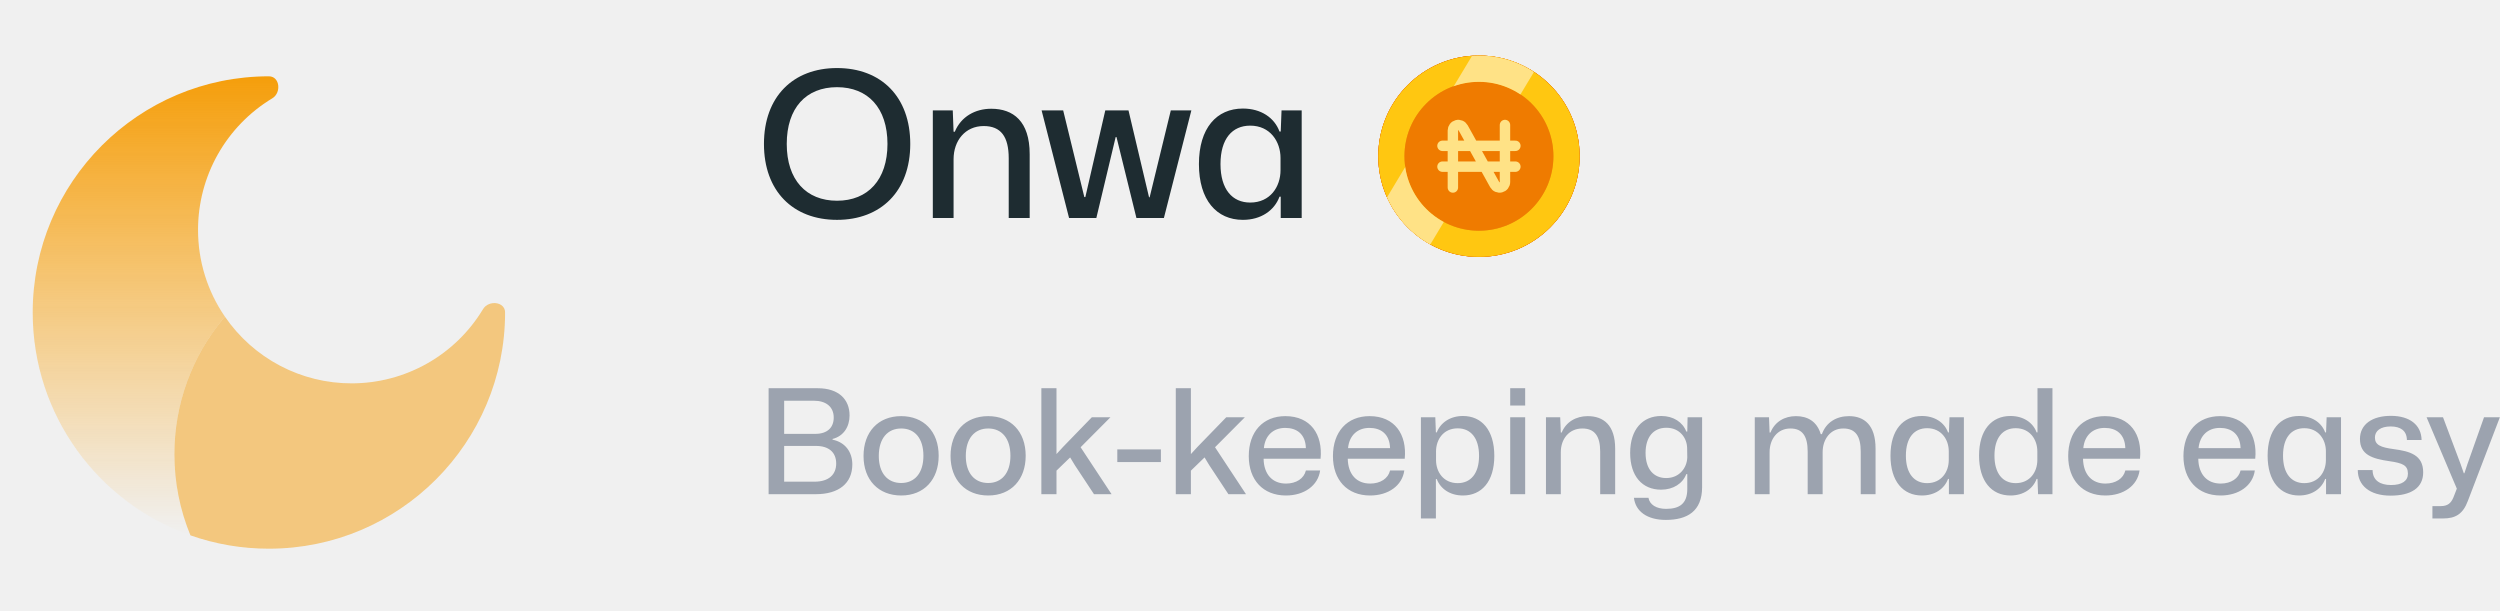
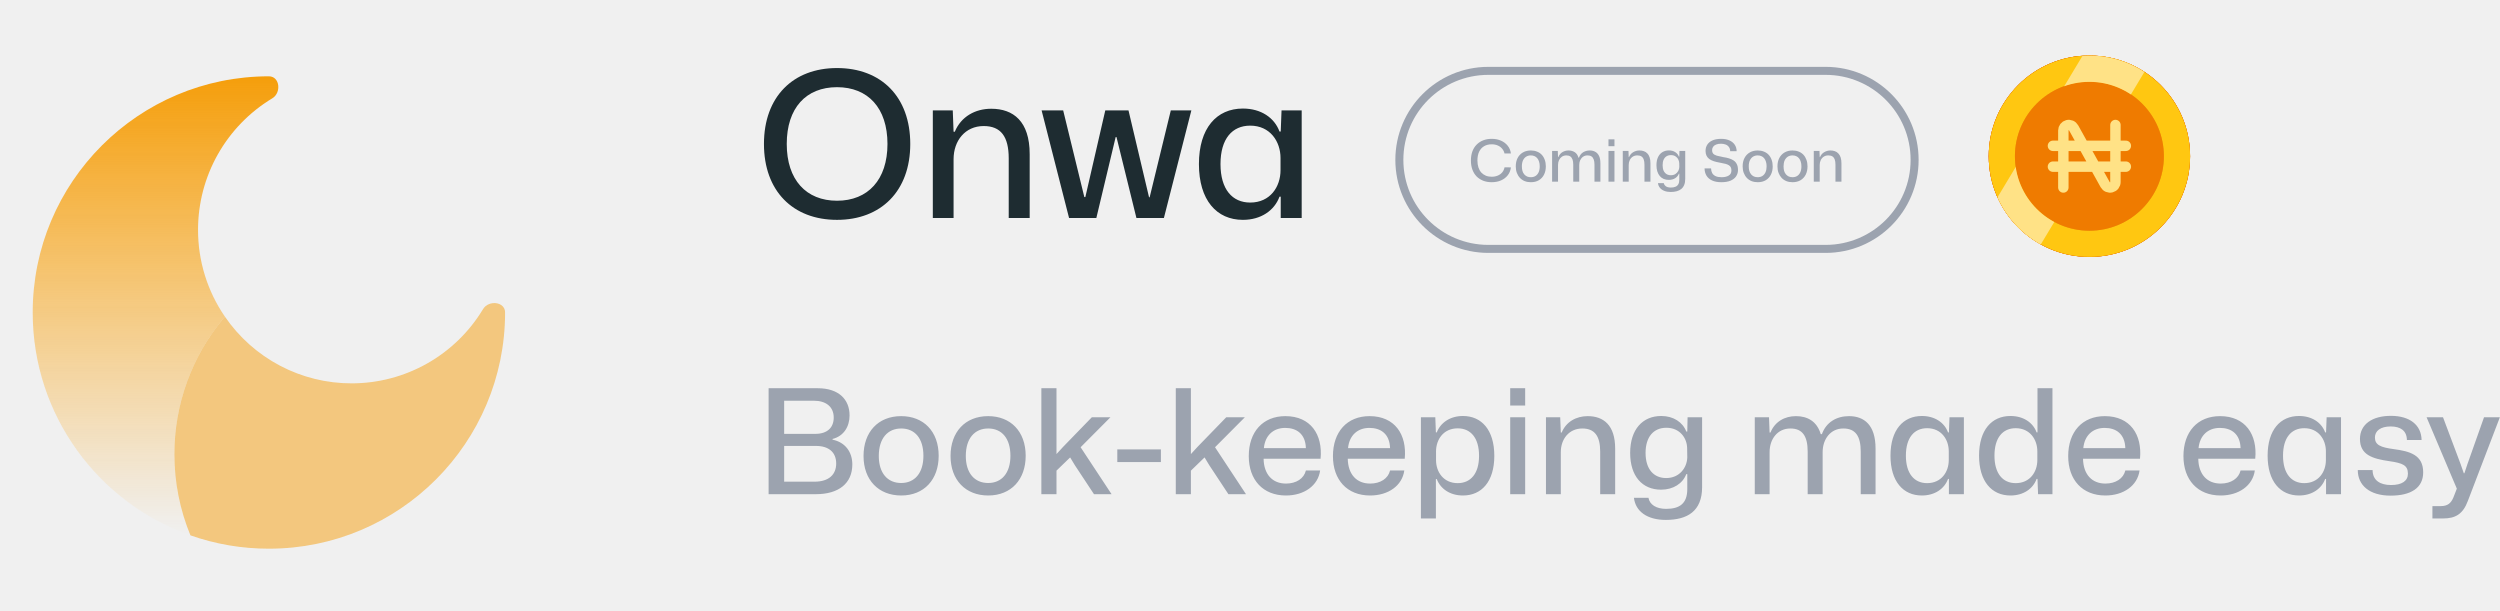
<svg xmlns="http://www.w3.org/2000/svg" width="172" height="42" viewBox="0 0 172 42" fill="none">
-   <g clip-path="url(#clip0_2166_35177)">
-     <path d="M57.586 15.126C60.61 15.126 62.626 13.152 62.626 9.904C62.626 6.656 60.624 4.682 57.586 4.682C54.562 4.682 52.56 6.656 52.56 9.904C52.56 13.138 54.548 15.126 57.586 15.126ZM57.586 13.81C55.472 13.81 54.128 12.382 54.128 9.904C54.128 7.426 55.458 5.998 57.586 5.998C59.714 5.998 61.058 7.426 61.058 9.904C61.058 12.368 59.714 13.81 57.586 13.81ZM64.178 15H65.606V10.954C65.606 9.68 66.404 8.672 67.678 8.672C68.854 8.672 69.4 9.386 69.4 10.898V15H70.842V10.604C70.842 8.336 69.708 7.482 68.196 7.482C67.104 7.482 66.124 8.014 65.69 9.064H65.606L65.55 7.594H64.178V15ZM73.552 15H75.428L76.758 9.428H76.814L78.186 15H80.076L81.966 7.594H80.552L79.096 13.572H79.054L77.64 7.594H76.044L74.672 13.558H74.602L73.146 7.594H71.662L73.552 15ZM85.51 15.126C86.756 15.126 87.68 14.482 88.03 13.53H88.114V15H89.556V7.594H88.17L88.114 9.05H88.03C87.68 8.098 86.756 7.468 85.51 7.468C83.704 7.468 82.486 8.812 82.486 11.29C82.486 13.768 83.704 15.126 85.51 15.126ZM86.014 13.936C84.782 13.936 83.97 13.026 83.97 11.29C83.97 9.54 84.782 8.644 86.014 8.644C87.386 8.644 88.1 9.736 88.1 10.87V11.71C88.1 12.858 87.386 13.936 86.014 13.936Z" fill="#1E2C31" />
+   <g clip-path="url(#clip0_2451_28839)">
    <path d="M52.88 34H56.13C57.7 34 58.64 33.26 58.64 31.95C58.64 31.12 58.17 30.43 57.28 30.25V30.2C58.06 30 58.45 29.34 58.45 28.58C58.45 27.46 57.68 26.71 56.26 26.71H52.88V34ZM53.95 29.85V27.57H56C56.82 27.57 57.36 27.98 57.36 28.73C57.36 29.4 56.94 29.85 56.09 29.85H53.95ZM53.95 33.14V30.68H56.14C57.01 30.68 57.53 31.11 57.53 31.89C57.53 32.63 57.05 33.14 56.03 33.14H53.95ZM62.001 34.09C63.591 34.09 64.581 32.98 64.581 31.36C64.581 29.68 63.541 28.63 62.001 28.63C60.401 28.63 59.411 29.74 59.411 31.37C59.411 33.03 60.451 34.09 62.001 34.09ZM62.001 33.23C61.061 33.23 60.461 32.55 60.461 31.37C60.461 30.15 61.081 29.48 62.001 29.48C62.951 29.48 63.531 30.17 63.531 31.36C63.531 32.56 62.921 33.23 62.001 33.23ZM67.987 34.09C69.577 34.09 70.567 32.98 70.567 31.36C70.567 29.68 69.527 28.63 67.987 28.63C66.387 28.63 65.397 29.74 65.397 31.37C65.397 33.03 66.437 34.09 67.987 34.09ZM67.987 33.23C67.047 33.23 66.447 32.55 66.447 31.37C66.447 30.15 67.067 29.48 67.987 29.48C68.937 29.48 69.517 30.17 69.517 31.36C69.517 32.56 68.907 33.23 67.987 33.23ZM71.646 34H72.686V32.38L73.626 31.47L73.946 32L75.266 34H76.476L74.346 30.77L76.396 28.71H75.116L73.146 30.74L72.686 31.24V26.71H71.646V34ZM76.87 31.79H79.87V30.92H76.87V31.79ZM80.894 34H81.934V32.38L82.874 31.47L83.194 32L84.514 34H85.724L83.594 30.77L85.644 28.71H84.364L82.394 30.74L81.934 31.24V26.71H80.894V34ZM88.475 34.09C89.725 34.09 90.685 33.41 90.825 32.37H89.845C89.715 32.92 89.185 33.27 88.475 33.27C87.555 33.27 86.955 32.65 86.935 31.56H90.855C91.015 29.9 90.175 28.63 88.435 28.63C86.885 28.63 85.915 29.71 85.915 31.38C85.915 33.01 86.885 34.09 88.475 34.09ZM88.425 29.44C89.205 29.44 89.815 29.85 89.845 30.83H86.955C87.035 29.97 87.595 29.44 88.425 29.44ZM94.266 34.09C95.516 34.09 96.476 33.41 96.616 32.37H95.636C95.506 32.92 94.976 33.27 94.266 33.27C93.346 33.27 92.746 32.65 92.726 31.56H96.646C96.806 29.9 95.966 28.63 94.226 28.63C92.676 28.63 91.706 29.71 91.706 31.38C91.706 33.01 92.676 34.09 94.266 34.09ZM94.216 29.44C94.996 29.44 95.606 29.85 95.636 30.83H92.746C92.826 29.97 93.386 29.44 94.216 29.44ZM97.759 35.67H98.789V32.96H98.849C99.109 33.64 99.769 34.09 100.649 34.09C101.939 34.09 102.809 33.13 102.809 31.36C102.809 29.59 101.939 28.62 100.649 28.62C99.769 28.62 99.109 29.08 98.849 29.75H98.789L98.749 28.71H97.759V35.67ZM100.289 33.24C99.309 33.24 98.799 32.47 98.799 31.65V31.06C98.799 30.24 99.309 29.47 100.289 29.47C101.169 29.47 101.759 30.11 101.759 31.36C101.759 32.6 101.169 33.24 100.289 33.24ZM103.902 27.9H104.932V26.71H103.902V27.9ZM103.902 34H104.932V28.71H103.902V34ZM106.363 34H107.383V31.11C107.383 30.2 107.953 29.48 108.863 29.48C109.703 29.48 110.093 29.99 110.093 31.07V34H111.123V30.86C111.123 29.24 110.313 28.63 109.233 28.63C108.453 28.63 107.753 29.01 107.443 29.76H107.383L107.343 28.71H106.363V34ZM114.605 35.77C116.095 35.77 117.105 35.17 117.105 33.51V28.71H116.105L116.085 29.69H116.015C115.775 29.05 115.135 28.62 114.295 28.62C113.015 28.62 112.155 29.54 112.155 31.16C112.155 32.77 112.995 33.69 114.285 33.69C115.125 33.69 115.775 33.26 116.015 32.62H116.085V33.65C116.085 34.63 115.575 35.01 114.625 35.01C113.955 35.01 113.495 34.72 113.415 34.25H112.415C112.525 35.19 113.335 35.77 114.605 35.77ZM114.635 32.89C113.775 32.89 113.215 32.28 113.215 31.16C113.215 30.06 113.765 29.43 114.645 29.43C115.575 29.43 116.065 30.14 116.075 30.83L116.085 31.47C116.065 32.17 115.555 32.89 114.635 32.89ZM120.728 34H121.748V31.11C121.748 30.2 122.298 29.48 123.178 29.48C123.998 29.48 124.368 29.99 124.368 31.07V34H125.398V31.11C125.398 30.2 125.948 29.48 126.818 29.48C127.648 29.48 128.018 29.99 128.018 31.07V34H129.038V30.86C129.038 29.24 128.258 28.63 127.208 28.63C126.358 28.63 125.638 29.05 125.348 29.87H125.268C124.998 28.97 124.338 28.63 123.558 28.63C122.788 28.63 122.108 29.01 121.808 29.76H121.748L121.708 28.71H120.728V34ZM132.225 34.09C133.115 34.09 133.775 33.63 134.025 32.95H134.085V34H135.115V28.71H134.125L134.085 29.75H134.025C133.775 29.07 133.115 28.62 132.225 28.62C130.935 28.62 130.065 29.58 130.065 31.35C130.065 33.12 130.935 34.09 132.225 34.09ZM132.585 33.24C131.705 33.24 131.125 32.59 131.125 31.35C131.125 30.1 131.705 29.46 132.585 29.46C133.565 29.46 134.075 30.24 134.075 31.05V31.65C134.075 32.47 133.565 33.24 132.585 33.24ZM138.319 34.09C139.209 34.09 139.869 33.63 140.119 32.95H140.179L140.219 34H141.209V26.71H140.179V29.75H140.119C139.869 29.07 139.209 28.62 138.319 28.62C137.029 28.62 136.159 29.58 136.159 31.35C136.159 33.12 137.029 34.09 138.319 34.09ZM138.679 33.24C137.799 33.24 137.219 32.59 137.219 31.35C137.219 30.1 137.799 29.46 138.679 29.46C139.659 29.46 140.169 30.24 140.169 31.05V31.65C140.169 32.47 139.659 33.24 138.679 33.24ZM144.852 34.09C146.102 34.09 147.062 33.41 147.202 32.37H146.222C146.092 32.92 145.562 33.27 144.852 33.27C143.932 33.27 143.332 32.65 143.312 31.56H147.232C147.392 29.9 146.552 28.63 144.812 28.63C143.262 28.63 142.292 29.71 142.292 31.38C142.292 33.01 143.262 34.09 144.852 34.09ZM144.802 29.44C145.582 29.44 146.192 29.85 146.222 30.83H143.332C143.412 29.97 143.972 29.44 144.802 29.44ZM152.781 34.09C154.031 34.09 154.991 33.41 155.131 32.37H154.151C154.021 32.92 153.491 33.27 152.781 33.27C151.861 33.27 151.261 32.65 151.241 31.56H155.161C155.321 29.9 154.481 28.63 152.741 28.63C151.191 28.63 150.221 29.71 150.221 31.38C150.221 33.01 151.191 34.09 152.781 34.09ZM152.731 29.44C153.511 29.44 154.121 29.85 154.151 30.83H151.261C151.341 29.97 151.901 29.44 152.731 29.44ZM158.172 34.09C159.062 34.09 159.722 33.63 159.972 32.95H160.032V34H161.062V28.71H160.072L160.032 29.75H159.972C159.722 29.07 159.062 28.62 158.172 28.62C156.882 28.62 156.012 29.58 156.012 31.35C156.012 33.12 156.882 34.09 158.172 34.09ZM158.532 33.24C157.652 33.24 157.072 32.59 157.072 31.35C157.072 30.1 157.652 29.46 158.532 29.46C159.512 29.46 160.022 30.24 160.022 31.05V31.65C160.022 32.47 159.512 33.24 158.532 33.24ZM164.475 34.1C165.855 34.1 166.715 33.58 166.715 32.5C166.715 31.29 165.795 31.05 164.695 30.9C163.795 30.78 163.395 30.62 163.395 30.1C163.395 29.65 163.775 29.34 164.475 29.34C165.155 29.34 165.585 29.63 165.595 30.27H166.605C166.585 29.24 165.795 28.61 164.495 28.61C163.215 28.61 162.365 29.19 162.365 30.2C162.365 31.28 163.195 31.56 164.395 31.73C165.285 31.86 165.665 32 165.665 32.59C165.665 33.08 165.265 33.37 164.505 33.37C163.765 33.37 163.235 33.06 163.235 32.34H162.215C162.215 33.39 163.025 34.1 164.475 34.1ZM167.35 35.67H168.09C168.92 35.67 169.45 35.38 169.79 34.46L171.99 28.71H170.9L169.76 31.93L169.55 32.56H169.51L169.29 31.93L168.08 28.71H166.95L169.03 33.62L168.8 34.21C168.63 34.63 168.39 34.82 167.92 34.82H167.35V35.67Z" fill="#9CA3AF" />
-     <g clip-path="url(#clip1_2166_35177)">
-       <g opacity="0.5" filter="url(#filter0_d_2166_35177)">
+     <g clip-path="url(#clip1_2451_28839)">
+       <g opacity="0.5" filter="url(#filter0_d_2451_28839)">
        <path fill-rule="evenodd" clip-rule="evenodd" d="M34.75 21.5C34.75 30.474 27.475 37.75 18.5 37.75C16.662 37.752 14.837 37.442 13.103 36.833C12.372 35.063 11.998 33.165 12 31.25C11.996 27.782 13.227 24.427 15.474 21.786C16.444 23.201 17.744 24.359 19.263 25.159C20.781 25.959 22.471 26.376 24.188 26.375C26.008 26.376 27.797 25.906 29.383 25.011C30.968 24.116 32.294 22.826 33.234 21.267C33.624 20.624 34.75 20.747 34.75 21.5Z" fill="#F59E0B" />
      </g>
-       <path d="M2.25 21.5C2.25 28.583 6.782 34.607 13.103 36.832C12.373 35.062 11.998 33.165 12 31.25C12 27.641 13.308 24.336 15.474 21.786C14.266 20.029 13.621 17.945 13.625 15.812C13.624 13.992 14.094 12.203 14.989 10.617C15.884 9.032 17.173 7.706 18.732 6.766C19.378 6.376 19.252 5.25 18.5 5.25C9.525 5.25 2.25 12.525 2.25 21.5Z" fill="url(#paint0_linear_2166_35177)" />
+       <path d="M2.25 21.5C2.25 28.583 6.782 34.607 13.103 36.832C12.373 35.062 11.998 33.165 12 31.25C12 27.641 13.308 24.336 15.474 21.786C14.266 20.029 13.621 17.945 13.625 15.812C13.624 13.992 14.094 12.203 14.989 10.617C15.884 9.032 17.173 7.706 18.732 6.766C19.378 6.376 19.252 5.25 18.5 5.25C9.525 5.25 2.25 12.525 2.25 21.5Z" fill="url(#paint0_linear_2451_28839)" />
    </g>
-     <g clip-path="url(#clip2_2166_35177)">
-       <mask id="mask0_2166_35177" style="mask-type:luminance" maskUnits="userSpaceOnUse" x="91" y="0" width="22" height="22">
-         <path d="M112.5 0H91V21.5H112.5V0Z" fill="white" />
+     <g clip-path="url(#clip2_2451_28839)">
+       <mask id="mask0_2451_28839" style="mask-type:luminance" maskUnits="userSpaceOnUse" x="133" y="0" width="22" height="22">
+         <path d="M154.5 0H133V21.5H154.5V0Z" fill="white" />
      </mask>
-       <g mask="url(#mask0_2166_35177)">
-         <mask id="mask1_2166_35177" style="mask-type:luminance" maskUnits="userSpaceOnUse" x="91" y="0" width="22" height="22">
-           <path d="M91 0H112.5V21.5H91V0Z" fill="white" />
+       <g mask="url(#mask0_2451_28839)">
+         <mask id="mask1_2451_28839" style="mask-type:luminance" maskUnits="userSpaceOnUse" x="133" y="0" width="22" height="22">
+           <path d="M133 0H154.5V21.5H133V0Z" fill="white" />
        </mask>
-         <g mask="url(#mask1_2166_35177)">
-           <path d="M101.751 3.822C97.926 3.822 94.825 6.923 94.825 10.749C94.825 14.574 97.926 17.675 101.751 17.675C105.577 17.675 108.678 14.574 108.678 10.749C108.678 6.923 105.577 3.822 101.751 3.822Z" fill="#DE5A00" />
-           <path d="M101.751 3.822C97.926 3.822 94.825 6.923 94.825 10.749C94.825 14.574 97.926 17.675 101.751 17.675C105.577 17.675 108.678 14.574 108.678 10.749C108.678 6.923 105.577 3.822 101.751 3.822Z" fill="#EF7B00" />
-           <path d="M101.751 3.822C97.926 3.822 94.825 6.923 94.825 10.749C94.825 14.574 97.926 17.675 101.751 17.675C105.577 17.675 108.678 14.574 108.678 10.749C108.678 6.923 105.577 3.822 101.751 3.822ZM101.751 15.873C98.921 15.873 96.627 13.579 96.627 10.749C96.627 7.919 98.921 5.625 101.751 5.625C104.581 5.625 106.875 7.919 106.875 10.749C106.875 13.579 104.581 15.873 101.751 15.873Z" fill="#DE5A00" />
-           <path d="M103.044 10.39C102.79 10.29 102.486 10.2 102.133 10.117V8.559C102.25 8.602 102.347 8.665 102.424 8.749C102.481 8.811 102.528 8.879 102.565 8.954C102.701 9.229 102.988 9.412 103.314 9.412H103.36C104.003 9.412 104.412 8.759 104.078 8.248C103.968 8.078 103.828 7.922 103.661 7.781C103.26 7.442 102.75 7.24 102.133 7.176V6.814C102.133 6.604 101.963 6.434 101.753 6.434C101.543 6.434 101.373 6.604 101.373 6.814V7.164C100.737 7.213 100.211 7.417 99.796 7.777C99.316 8.194 99.077 8.713 99.077 9.335C99.077 10.395 99.842 11.1 101.373 11.452V13.058C101.173 13.018 101.003 12.94 100.865 12.825C100.758 12.736 100.676 12.629 100.619 12.501C100.498 12.23 100.203 12.061 99.887 12.061C99.278 12.061 98.884 12.67 99.183 13.164C99.199 13.19 99.216 13.216 99.233 13.242C99.474 13.607 99.806 13.894 100.229 14.104C100.571 14.272 100.952 14.373 101.373 14.406V14.685C101.373 14.895 101.543 15.065 101.753 15.065C101.963 15.065 102.133 14.895 102.133 14.685V14.396C102.738 14.334 103.246 14.144 103.658 13.825C104.167 13.43 104.422 12.913 104.422 12.274C104.422 11.381 103.963 10.753 103.044 10.39ZM101.024 9.746C100.841 9.619 100.75 9.451 100.75 9.244C100.75 9.024 100.83 8.843 100.991 8.7C101.092 8.61 101.219 8.549 101.373 8.516V9.917C101.228 9.864 101.111 9.807 101.024 9.746ZM102.475 12.886C102.384 12.959 102.27 13.011 102.133 13.045V11.673C102.244 11.717 102.338 11.763 102.415 11.811C102.625 11.943 102.731 12.123 102.731 12.352C102.731 12.572 102.645 12.75 102.475 12.886Z" fill="#DE5A00" />
-           <path d="M101.751 3.822C97.926 3.822 94.825 6.923 94.825 10.749C94.825 14.574 97.926 17.675 101.751 17.675C105.577 17.675 108.678 14.574 108.678 10.749C108.678 6.923 105.577 3.822 101.751 3.822ZM101.751 15.873C98.921 15.873 96.627 13.579 96.627 10.749C96.627 7.919 98.921 5.625 101.751 5.625C104.581 5.625 106.875 7.919 106.875 10.749C106.875 13.579 104.581 15.873 101.751 15.873Z" fill="#FFC711" />
-           <mask id="mask2_2166_35177" style="mask-type:alpha" maskUnits="userSpaceOnUse" x="94" y="3" width="15" height="15">
-             <mask id="mask3_2166_35177" style="mask-type:luminance" maskUnits="userSpaceOnUse" x="91" y="0" width="22" height="22">
-               <path d="M91 0H112.5V21.5H91V0Z" fill="white" />
+         <g mask="url(#mask1_2451_28839)">
+           <path d="M143.751 3.822C139.926 3.822 136.825 6.923 136.825 10.749C136.825 14.574 139.926 17.675 143.751 17.675C147.577 17.675 150.678 14.574 150.678 10.749C150.678 6.923 147.577 3.822 143.751 3.822Z" fill="#DE5A00" />
+           <path d="M143.751 3.822C139.926 3.822 136.825 6.923 136.825 10.749C136.825 14.574 139.926 17.675 143.751 17.675C147.577 17.675 150.678 14.574 150.678 10.749C150.678 6.923 147.577 3.822 143.751 3.822Z" fill="#EF7B00" />
+           <path d="M143.751 3.822C139.926 3.822 136.825 6.923 136.825 10.749C136.825 14.574 139.926 17.675 143.751 17.675C147.577 17.675 150.678 14.574 150.678 10.749C150.678 6.923 147.577 3.822 143.751 3.822ZM143.751 15.873C140.921 15.873 138.627 13.579 138.627 10.749C138.627 7.919 140.921 5.625 143.751 5.625C146.581 5.625 148.875 7.919 148.875 10.749C148.875 13.579 146.581 15.873 143.751 15.873Z" fill="#DE5A00" />
+           <path d="M145.044 10.39C144.79 10.29 144.486 10.2 144.133 10.117V8.559C144.25 8.602 144.347 8.665 144.424 8.749C144.481 8.811 144.528 8.879 144.565 8.954C144.701 9.229 144.988 9.412 145.314 9.412H145.36C146.003 9.412 146.412 8.759 146.078 8.248C145.968 8.078 145.828 7.922 145.661 7.781C145.26 7.442 144.75 7.24 144.133 7.176V6.814C144.133 6.604 143.963 6.434 143.753 6.434C143.543 6.434 143.373 6.604 143.373 6.814V7.164C142.737 7.213 142.211 7.417 141.796 7.777C141.316 8.194 141.077 8.713 141.077 9.335C141.077 10.395 141.842 11.1 143.373 11.452V13.058C143.173 13.018 143.003 12.94 142.865 12.825C142.758 12.736 142.676 12.629 142.619 12.501C142.498 12.23 142.203 12.061 141.887 12.061C141.278 12.061 140.884 12.67 141.183 13.164C141.199 13.19 141.216 13.216 141.233 13.242C141.474 13.607 141.806 13.894 142.229 14.104C142.571 14.272 142.952 14.373 143.373 14.406V14.685C143.373 14.895 143.543 15.065 143.753 15.065C143.963 15.065 144.133 14.895 144.133 14.685V14.396C144.738 14.334 145.246 14.144 145.658 13.825C146.167 13.43 146.422 12.913 146.422 12.274C146.422 11.381 145.963 10.753 145.044 10.39ZM143.024 9.746C142.841 9.619 142.75 9.451 142.75 9.244C142.75 9.024 142.83 8.843 142.991 8.7C143.092 8.61 143.219 8.549 143.373 8.516V9.917C143.228 9.864 143.111 9.807 143.024 9.746ZM144.475 12.886C144.384 12.959 144.27 13.011 144.133 13.045V11.673C144.244 11.717 144.338 11.763 144.415 11.811C144.625 11.943 144.731 12.123 144.731 12.352C144.731 12.572 144.645 12.75 144.475 12.886Z" fill="#DE5A00" />
+           <path d="M143.751 3.822C139.926 3.822 136.825 6.923 136.825 10.749C136.825 14.574 139.926 17.675 143.751 17.675C147.577 17.675 150.678 14.574 150.678 10.749C150.678 6.923 147.577 3.822 143.751 3.822ZM143.751 15.873C140.921 15.873 138.627 13.579 138.627 10.749C138.627 7.919 140.921 5.625 143.751 5.625C146.581 5.625 148.875 7.919 148.875 10.749C148.875 13.579 146.581 15.873 143.751 15.873Z" fill="#FFC711" />
+           <mask id="mask2_2451_28839" style="mask-type:alpha" maskUnits="userSpaceOnUse" x="136" y="3" width="15" height="15">
+             <mask id="mask3_2451_28839" style="mask-type:luminance" maskUnits="userSpaceOnUse" x="133" y="0" width="22" height="22">
+               <path d="M133 0H154.5V21.5H133V0Z" fill="white" />
            </mask>
-             <g mask="url(#mask3_2166_35177)">
-               <path d="M101.751 3.828C97.926 3.828 94.825 6.929 94.825 10.755C94.825 14.58 97.926 17.681 101.751 17.681C105.577 17.681 108.678 14.58 108.678 10.755C108.678 6.929 105.577 3.828 101.751 3.828ZM101.751 15.879C98.921 15.879 96.627 13.585 96.627 10.755C96.627 7.925 98.921 5.631 101.751 5.631C104.581 5.631 106.875 7.925 106.875 10.755C106.875 13.585 104.581 15.879 101.751 15.879Z" fill="#FFC711" />
-               <path d="M103.045 10.39C102.791 10.29 102.487 10.2 102.134 10.117V8.559C102.251 8.602 102.348 8.665 102.425 8.749C102.482 8.811 102.529 8.879 102.566 8.954C102.702 9.229 102.989 9.412 103.315 9.412H103.361C104.004 9.412 104.413 8.759 104.079 8.248C103.968 8.078 103.829 7.922 103.662 7.781C103.261 7.442 102.751 7.24 102.134 7.176V6.814C102.134 6.604 101.964 6.434 101.754 6.434C101.544 6.434 101.374 6.604 101.374 6.814V7.164C100.738 7.213 100.212 7.417 99.797 7.777C99.317 8.194 99.078 8.713 99.078 9.335C99.078 10.395 99.843 11.1 101.374 11.452V13.058C101.174 13.018 101.004 12.94 100.866 12.825C100.759 12.736 100.677 12.629 100.62 12.501C100.498 12.23 100.204 12.061 99.888 12.061C99.279 12.061 98.885 12.67 99.184 13.164C99.2 13.19 99.217 13.216 99.234 13.242C99.475 13.607 99.807 13.894 100.23 14.104C100.572 14.272 100.953 14.373 101.374 14.406V14.685C101.374 14.895 101.544 15.065 101.754 15.065C101.964 15.065 102.134 14.895 102.134 14.685V14.396C102.739 14.334 103.247 14.144 103.659 13.825C104.168 13.43 104.423 12.913 104.423 12.274C104.423 11.381 103.964 10.753 103.045 10.39ZM101.025 9.746C100.842 9.619 100.751 9.451 100.751 9.244C100.751 9.024 100.831 8.843 100.992 8.7C101.093 8.61 101.22 8.549 101.374 8.516V9.917C101.229 9.864 101.112 9.807 101.025 9.746ZM102.476 12.886C102.385 12.959 102.271 13.011 102.134 13.045V11.673C102.245 11.717 102.339 11.763 102.416 11.811C102.626 11.943 102.732 12.123 102.732 12.352C102.732 12.572 102.646 12.75 102.476 12.886Z" fill="#FFC711" />
+             <g mask="url(#mask3_2451_28839)">
+               <path d="M143.751 3.828C139.926 3.828 136.825 6.929 136.825 10.755C136.825 14.58 139.926 17.681 143.751 17.681C147.577 17.681 150.678 14.58 150.678 10.755C150.678 6.929 147.577 3.828 143.751 3.828ZM143.751 15.879C140.921 15.879 138.627 13.585 138.627 10.755C138.627 7.925 140.921 5.631 143.751 5.631C146.581 5.631 148.875 7.925 148.875 10.755C148.875 13.585 146.581 15.879 143.751 15.879Z" fill="#FFC711" />
+               <path d="M145.045 10.39C144.791 10.29 144.487 10.2 144.134 10.117V8.559C144.251 8.602 144.348 8.665 144.425 8.749C144.482 8.811 144.529 8.879 144.566 8.954C144.702 9.229 144.989 9.412 145.315 9.412H145.361C146.004 9.412 146.413 8.759 146.079 8.248C145.968 8.078 145.829 7.922 145.662 7.781C145.261 7.442 144.751 7.24 144.134 7.176V6.814C144.134 6.604 143.964 6.434 143.754 6.434C143.544 6.434 143.374 6.604 143.374 6.814V7.164C142.738 7.213 142.212 7.417 141.797 7.777C141.317 8.194 141.078 8.713 141.078 9.335C141.078 10.395 141.843 11.1 143.374 11.452V13.058C143.174 13.018 143.004 12.94 142.866 12.825C142.759 12.736 142.677 12.629 142.62 12.501C142.498 12.23 142.204 12.061 141.888 12.061C141.279 12.061 140.885 12.67 141.184 13.164C141.2 13.19 141.217 13.216 141.234 13.242C141.475 13.607 141.807 13.894 142.23 14.104C142.572 14.272 142.953 14.373 143.374 14.406V14.685C143.374 14.895 143.544 15.065 143.754 15.065C143.964 15.065 144.134 14.895 144.134 14.685V14.396C144.739 14.334 145.247 14.144 145.659 13.825C146.168 13.43 146.423 12.913 146.423 12.274C146.423 11.381 145.964 10.753 145.045 10.39ZM143.025 9.746C142.842 9.619 142.751 9.451 142.751 9.244C142.751 9.024 142.831 8.843 142.992 8.7C143.093 8.61 143.22 8.549 143.374 8.516V9.917C143.229 9.864 143.112 9.807 143.025 9.746ZM144.476 12.886C144.385 12.959 144.271 13.011 144.134 13.045V11.673C144.245 11.717 144.339 11.763 144.416 11.811C144.626 11.943 144.732 12.123 144.732 12.352C144.732 12.572 144.646 12.75 144.476 12.886Z" fill="#FFC711" />
            </g>
          </mask>
-           <g mask="url(#mask2_2166_35177)">
-             <path d="M106.528 3.3L96.881 19.354L93.262 17.18L102.908 1.125L106.528 3.3Z" fill="#FFE286" />
+           <g mask="url(#mask2_2451_28839)">
+             <path d="M148.528 3.3L138.881 19.354L135.262 17.18L144.908 1.125L148.528 3.3Z" fill="#FFE286" />
          </g>
        </g>
      </g>
-       <circle cx="101.75" cy="10.75" r="4.658" fill="#EF7B00" />
-       <path d="M99.958 12.9V8.977C99.958 8.893 99.986 8.812 100.037 8.746C100.088 8.68 100.16 8.633 100.24 8.612C100.321 8.591 100.406 8.598 100.483 8.631C100.56 8.664 100.623 8.721 100.664 8.794L102.836 12.705C102.877 12.778 102.941 12.836 103.017 12.868C103.094 12.901 103.179 12.908 103.26 12.887C103.341 12.866 103.412 12.819 103.463 12.753C103.514 12.687 103.542 12.606 103.542 12.523V8.6M99.242 10.033H104.258M99.242 11.466H104.258" stroke="#FFE286" stroke-width="0.717" stroke-linecap="round" stroke-linejoin="round" />
+       <circle cx="143.75" cy="10.75" r="4.658" fill="#EF7B00" />
+       <path d="M141.958 12.9V8.977C141.958 8.893 141.986 8.812 142.037 8.746C142.088 8.68 142.16 8.633 142.24 8.612C142.321 8.591 142.406 8.598 142.483 8.631C142.56 8.664 142.623 8.721 142.664 8.794L144.836 12.705C144.877 12.778 144.941 12.836 145.017 12.868C145.094 12.901 145.179 12.908 145.26 12.887C145.341 12.866 145.412 12.819 145.463 12.753C145.514 12.687 145.542 12.606 145.542 12.523V8.6M141.242 10.033H146.258M141.242 11.466H146.258" stroke="#FFE286" stroke-width="0.717" stroke-linecap="round" stroke-linejoin="round" />
    </g>
+     <path d="M57.586 15.126C60.61 15.126 62.626 13.152 62.626 9.904C62.626 6.656 60.624 4.682 57.586 4.682C54.562 4.682 52.56 6.656 52.56 9.904C52.56 13.138 54.548 15.126 57.586 15.126ZM57.586 13.81C55.472 13.81 54.128 12.382 54.128 9.904C54.128 7.426 55.458 5.998 57.586 5.998C59.714 5.998 61.058 7.426 61.058 9.904C61.058 12.368 59.714 13.81 57.586 13.81ZM64.178 15H65.606V10.954C65.606 9.68 66.404 8.672 67.678 8.672C68.854 8.672 69.4 9.386 69.4 10.898V15H70.842V10.604C70.842 8.336 69.708 7.482 68.196 7.482C67.104 7.482 66.124 8.014 65.69 9.064H65.606L65.55 7.594H64.178V15ZM73.552 15H75.428L76.758 9.428H76.814L78.186 15H80.076L81.966 7.594H80.552L79.096 13.572H79.054L77.64 7.594H76.044L74.672 13.558H74.602L73.146 7.594H71.662L73.552 15ZM85.51 15.126C86.756 15.126 87.68 14.482 88.03 13.53H88.114V15H89.556V7.594H88.17L88.114 9.05H88.03C87.68 8.098 86.756 7.468 85.51 7.468C83.704 7.468 82.486 8.812 82.486 11.29C82.486 13.768 83.704 15.126 85.51 15.126ZM86.014 13.936C84.782 13.936 83.97 13.026 83.97 11.29C83.97 9.54 84.782 8.644 86.014 8.644C87.386 8.644 88.1 9.736 88.1 10.87V11.71C88.1 12.858 87.386 13.936 86.014 13.936Z" fill="#1E2C31" />
+     <path d="M102.627 12.536C102.411 12.536 102.215 12.501 102.039 12.432C101.866 12.363 101.715 12.264 101.587 12.136C101.462 12.005 101.366 11.848 101.299 11.664C101.232 11.48 101.199 11.273 101.199 11.044C101.199 10.812 101.232 10.604 101.299 10.42C101.366 10.236 101.463 10.08 101.591 9.952C101.719 9.821 101.87 9.723 102.043 9.656C102.216 9.587 102.411 9.552 102.627 9.552C102.867 9.552 103.08 9.593 103.267 9.676C103.456 9.759 103.611 9.876 103.731 10.028C103.851 10.177 103.924 10.355 103.951 10.56H103.511C103.484 10.437 103.431 10.329 103.351 10.236C103.274 10.14 103.174 10.065 103.051 10.012C102.928 9.956 102.787 9.928 102.627 9.928C102.427 9.928 102.252 9.972 102.103 10.06C101.956 10.148 101.843 10.275 101.763 10.44C101.686 10.605 101.647 10.807 101.647 11.044C101.647 11.22 101.67 11.377 101.715 11.516C101.76 11.655 101.826 11.772 101.911 11.868C101.996 11.961 102.099 12.033 102.219 12.084C102.342 12.135 102.478 12.16 102.627 12.16C102.784 12.16 102.924 12.133 103.047 12.08C103.172 12.027 103.275 11.952 103.355 11.856C103.435 11.757 103.487 11.643 103.511 11.512L103.951 11.516C103.927 11.721 103.855 11.901 103.735 12.056C103.618 12.208 103.463 12.327 103.271 12.412C103.082 12.495 102.867 12.536 102.627 12.536ZM105.321 12.536C105.166 12.536 105.025 12.511 104.897 12.46C104.771 12.409 104.663 12.336 104.573 12.24C104.482 12.144 104.411 12.029 104.361 11.896C104.31 11.763 104.285 11.613 104.285 11.448C104.285 11.229 104.326 11.039 104.409 10.876C104.494 10.711 104.614 10.583 104.769 10.492C104.926 10.399 105.11 10.352 105.321 10.352C105.475 10.352 105.615 10.377 105.741 10.428C105.869 10.476 105.978 10.548 106.069 10.644C106.159 10.74 106.229 10.856 106.277 10.992C106.327 11.125 106.353 11.276 106.353 11.444C106.353 11.66 106.311 11.851 106.229 12.016C106.146 12.179 106.027 12.307 105.873 12.4C105.718 12.491 105.534 12.536 105.321 12.536ZM105.321 12.192C105.443 12.192 105.55 12.164 105.641 12.108C105.734 12.049 105.806 11.964 105.857 11.852C105.907 11.74 105.933 11.604 105.933 11.444C105.933 11.324 105.918 11.219 105.889 11.128C105.862 11.035 105.822 10.956 105.769 10.892C105.715 10.825 105.651 10.776 105.577 10.744C105.502 10.709 105.417 10.692 105.321 10.692C105.198 10.692 105.09 10.721 104.997 10.78C104.906 10.839 104.834 10.924 104.781 11.036C104.73 11.145 104.705 11.283 104.705 11.448C104.705 11.565 104.718 11.671 104.745 11.764C104.774 11.855 104.815 11.932 104.869 11.996C104.925 12.06 104.99 12.109 105.065 12.144C105.142 12.176 105.227 12.192 105.321 12.192ZM106.784 12.5V10.384H107.176L107.192 10.804H107.216C107.275 10.655 107.367 10.543 107.492 10.468C107.62 10.391 107.761 10.352 107.916 10.352C108.071 10.352 108.209 10.389 108.332 10.464C108.457 10.539 108.547 10.667 108.6 10.848H108.632C108.691 10.683 108.787 10.559 108.92 10.476C109.056 10.393 109.208 10.352 109.376 10.352C109.515 10.352 109.639 10.381 109.748 10.44C109.86 10.499 109.948 10.593 110.012 10.724C110.076 10.855 110.108 11.028 110.108 11.244V12.5H109.7V11.328C109.7 11.184 109.683 11.065 109.648 10.972C109.613 10.876 109.561 10.805 109.492 10.76C109.423 10.715 109.332 10.692 109.22 10.692C109.105 10.692 109.005 10.721 108.92 10.78C108.835 10.839 108.768 10.917 108.72 11.016C108.675 11.112 108.652 11.221 108.652 11.344V12.5H108.24V11.328C108.24 11.184 108.223 11.065 108.188 10.972C108.153 10.876 108.101 10.805 108.032 10.76C107.963 10.715 107.873 10.692 107.764 10.692C107.647 10.692 107.545 10.721 107.46 10.78C107.375 10.839 107.308 10.917 107.26 11.016C107.215 11.112 107.192 11.221 107.192 11.344V12.5H106.784ZM110.663 12.5V10.384H111.075V12.5H110.663ZM110.663 10.06V9.584H111.075V10.06H110.663ZM111.647 12.5V10.384H112.039L112.055 10.804H112.079C112.141 10.655 112.237 10.543 112.367 10.468C112.498 10.391 112.641 10.352 112.795 10.352C112.905 10.352 113.005 10.368 113.095 10.4C113.189 10.432 113.269 10.484 113.335 10.556C113.405 10.625 113.458 10.717 113.495 10.832C113.533 10.944 113.551 11.081 113.551 11.244V12.5H113.139V11.328C113.139 11.184 113.122 11.065 113.087 10.972C113.053 10.876 112.999 10.805 112.927 10.76C112.855 10.715 112.762 10.692 112.647 10.692C112.527 10.692 112.422 10.721 112.331 10.78C112.243 10.839 112.175 10.917 112.127 11.016C112.079 11.112 112.055 11.221 112.055 11.344V12.5H111.647ZM114.944 13.208C114.776 13.208 114.63 13.183 114.504 13.132C114.379 13.084 114.279 13.015 114.204 12.924C114.13 12.833 114.084 12.725 114.068 12.6H114.468C114.479 12.661 114.506 12.715 114.548 12.76C114.591 12.808 114.646 12.844 114.712 12.868C114.782 12.892 114.862 12.904 114.952 12.904C115.08 12.904 115.187 12.885 115.272 12.848C115.358 12.813 115.423 12.756 115.468 12.676C115.514 12.596 115.536 12.491 115.536 12.36V11.948H115.508C115.46 12.076 115.375 12.18 115.252 12.26C115.13 12.337 114.984 12.376 114.816 12.376C114.688 12.376 114.571 12.355 114.464 12.312C114.36 12.267 114.271 12.201 114.196 12.116C114.122 12.028 114.064 11.921 114.024 11.796C113.984 11.668 113.964 11.524 113.964 11.364C113.964 11.148 114 10.964 114.072 10.812C114.144 10.66 114.244 10.545 114.372 10.468C114.5 10.388 114.65 10.348 114.82 10.348C114.988 10.348 115.132 10.387 115.252 10.464C115.375 10.541 115.46 10.645 115.508 10.776H115.536L115.544 10.384H115.944V12.304C115.944 12.469 115.92 12.609 115.872 12.724C115.824 12.841 115.756 12.935 115.668 13.004C115.58 13.076 115.474 13.128 115.348 13.16C115.226 13.192 115.091 13.208 114.944 13.208ZM114.956 12.056C115.079 12.056 115.183 12.028 115.268 11.972C115.354 11.916 115.419 11.845 115.464 11.76C115.51 11.672 115.534 11.581 115.536 11.488L115.532 11.232C115.53 11.141 115.507 11.053 115.464 10.968C115.422 10.88 115.358 10.809 115.272 10.756C115.19 10.7 115.086 10.672 114.96 10.672C114.843 10.672 114.742 10.699 114.656 10.752C114.571 10.805 114.504 10.884 114.456 10.988C114.411 11.092 114.388 11.217 114.388 11.364C114.388 11.513 114.411 11.64 114.456 11.744C114.504 11.845 114.571 11.923 114.656 11.976C114.742 12.029 114.842 12.056 114.956 12.056ZM118.433 12.536C118.175 12.536 117.96 12.496 117.789 12.416C117.619 12.336 117.491 12.225 117.405 12.084C117.32 11.94 117.276 11.775 117.273 11.588H117.721C117.724 11.711 117.751 11.819 117.801 11.912C117.855 12.003 117.933 12.072 118.037 12.12C118.141 12.168 118.276 12.192 118.441 12.192C118.647 12.192 118.811 12.155 118.933 12.08C119.059 12.005 119.121 11.891 119.121 11.736C119.121 11.648 119.108 11.575 119.081 11.516C119.055 11.457 119.011 11.409 118.949 11.372C118.891 11.332 118.812 11.299 118.713 11.272C118.615 11.245 118.495 11.22 118.353 11.196C118.185 11.167 118.037 11.132 117.909 11.092C117.784 11.049 117.679 10.997 117.593 10.936C117.511 10.872 117.448 10.795 117.405 10.704C117.363 10.613 117.341 10.507 117.341 10.384C117.341 10.213 117.384 10.065 117.469 9.94C117.555 9.815 117.677 9.719 117.837 9.652C117.997 9.585 118.189 9.552 118.413 9.552C118.637 9.552 118.828 9.588 118.985 9.66C119.143 9.729 119.264 9.828 119.349 9.956C119.435 10.081 119.479 10.231 119.481 10.404H119.037C119.035 10.287 119.005 10.191 118.949 10.116C118.896 10.039 118.821 9.981 118.725 9.944C118.632 9.907 118.523 9.888 118.397 9.888C118.269 9.888 118.16 9.907 118.069 9.944C117.981 9.979 117.913 10.029 117.865 10.096C117.817 10.16 117.793 10.236 117.793 10.324C117.793 10.431 117.819 10.513 117.869 10.572C117.923 10.631 118.007 10.677 118.121 10.712C118.236 10.744 118.387 10.777 118.573 10.812C118.704 10.831 118.828 10.857 118.945 10.892C119.065 10.927 119.172 10.975 119.265 11.036C119.361 11.097 119.436 11.181 119.489 11.288C119.545 11.392 119.573 11.528 119.573 11.696C119.573 11.861 119.529 12.008 119.441 12.136C119.356 12.261 119.228 12.36 119.057 12.432C118.889 12.501 118.681 12.536 118.433 12.536ZM120.93 12.536C120.775 12.536 120.634 12.511 120.506 12.46C120.381 12.409 120.273 12.336 120.182 12.24C120.091 12.144 120.021 12.029 119.97 11.896C119.919 11.763 119.894 11.613 119.894 11.448C119.894 11.229 119.935 11.039 120.018 10.876C120.103 10.711 120.223 10.583 120.378 10.492C120.535 10.399 120.719 10.352 120.93 10.352C121.085 10.352 121.225 10.377 121.35 10.428C121.478 10.476 121.587 10.548 121.678 10.644C121.769 10.74 121.838 10.856 121.886 10.992C121.937 11.125 121.962 11.276 121.962 11.444C121.962 11.66 121.921 11.851 121.838 12.016C121.755 12.179 121.637 12.307 121.482 12.4C121.327 12.491 121.143 12.536 120.93 12.536ZM120.93 12.192C121.053 12.192 121.159 12.164 121.25 12.108C121.343 12.049 121.415 11.964 121.466 11.852C121.517 11.74 121.542 11.604 121.542 11.444C121.542 11.324 121.527 11.219 121.498 11.128C121.471 11.035 121.431 10.956 121.378 10.892C121.325 10.825 121.261 10.776 121.186 10.744C121.111 10.709 121.026 10.692 120.93 10.692C120.807 10.692 120.699 10.721 120.606 10.78C120.515 10.839 120.443 10.924 120.39 11.036C120.339 11.145 120.314 11.283 120.314 11.448C120.314 11.565 120.327 11.671 120.354 11.764C120.383 11.855 120.425 11.932 120.478 11.996C120.534 12.06 120.599 12.109 120.674 12.144C120.751 12.176 120.837 12.192 120.93 12.192ZM123.325 12.536C123.17 12.536 123.029 12.511 122.901 12.46C122.775 12.409 122.667 12.336 122.577 12.24C122.486 12.144 122.415 12.029 122.365 11.896C122.314 11.763 122.289 11.613 122.289 11.448C122.289 11.229 122.33 11.039 122.413 10.876C122.498 10.711 122.618 10.583 122.773 10.492C122.93 10.399 123.114 10.352 123.325 10.352C123.479 10.352 123.619 10.377 123.745 10.428C123.873 10.476 123.982 10.548 124.073 10.644C124.163 10.74 124.233 10.856 124.281 10.992C124.331 11.125 124.357 11.276 124.357 11.444C124.357 11.66 124.315 11.851 124.233 12.016C124.15 12.179 124.031 12.307 123.877 12.4C123.722 12.491 123.538 12.536 123.325 12.536ZM123.325 12.192C123.447 12.192 123.554 12.164 123.645 12.108C123.738 12.049 123.81 11.964 123.861 11.852C123.911 11.74 123.937 11.604 123.937 11.444C123.937 11.324 123.922 11.219 123.893 11.128C123.866 11.035 123.826 10.956 123.773 10.892C123.719 10.825 123.655 10.776 123.581 10.744C123.506 10.709 123.421 10.692 123.325 10.692C123.202 10.692 123.094 10.721 123.001 10.78C122.91 10.839 122.838 10.924 122.785 11.036C122.734 11.145 122.709 11.283 122.709 11.448C122.709 11.565 122.722 11.671 122.749 11.764C122.778 11.855 122.819 11.932 122.873 11.996C122.929 12.06 122.994 12.109 123.069 12.144C123.146 12.176 123.231 12.192 123.325 12.192ZM124.788 12.5V10.384H125.18L125.196 10.804H125.22C125.281 10.655 125.377 10.543 125.508 10.468C125.639 10.391 125.781 10.352 125.936 10.352C126.045 10.352 126.145 10.368 126.236 10.4C126.329 10.432 126.409 10.484 126.476 10.556C126.545 10.625 126.599 10.717 126.636 10.832C126.673 10.944 126.692 11.081 126.692 11.244V12.5H126.28V11.328C126.28 11.184 126.263 11.065 126.228 10.972C126.193 10.876 126.14 10.805 126.068 10.76C125.996 10.715 125.903 10.692 125.788 10.692C125.668 10.692 125.563 10.721 125.472 10.78C125.384 10.839 125.316 10.917 125.268 11.016C125.22 11.112 125.196 11.221 125.196 11.344V12.5H124.788Z" fill="#9CA3AF" />
+     <rect x="96.276" y="4.875" width="35.449" height="12.249" rx="6.124" stroke="#9CA3AF" stroke-width="0.551" />
  </g>
  <defs>
-     <filter id="filter0_d_2166_35177" x="-36" y="20.852" width="70.75" height="113.898" filterUnits="userSpaceOnUse" color-interpolation-filters="sRGB">
+     <filter id="filter0_d_2451_28839" x="-36" y="20.852" width="70.75" height="113.898" filterUnits="userSpaceOnUse" color-interpolation-filters="sRGB">
      <feFlood flood-opacity="0" result="BackgroundImageFix" />
      <feColorMatrix in="SourceAlpha" type="matrix" values="0 0 0 0 0 0 0 0 0 0 0 0 0 0 0 0 0 0 127 0" result="hardAlpha" />
      <feOffset dx="-44" dy="93" />
      <feGaussianBlur stdDeviation="2" />
      <feComposite in2="hardAlpha" operator="out" />
      <feColorMatrix type="matrix" values="0 0 0 0 0 0 0 0 0 0 0 0 0 0 0 0 0 0 0.25 0" />
-       <feBlend mode="normal" in2="BackgroundImageFix" result="effect1_dropShadow_2166_35177" />
-       <feBlend mode="normal" in="SourceGraphic" in2="effect1_dropShadow_2166_35177" result="shape" />
+       <feBlend mode="normal" in2="BackgroundImageFix" result="effect1_dropShadow_2451_28839" />
+       <feBlend mode="normal" in="SourceGraphic" in2="effect1_dropShadow_2451_28839" result="shape" />
    </filter>
-     <linearGradient id="paint0_linear_2166_35177" x1="10.699" y1="5.25" x2="10.699" y2="36.832" gradientUnits="userSpaceOnUse">
+     <linearGradient id="paint0_linear_2451_28839" x1="10.699" y1="5.25" x2="10.699" y2="36.832" gradientUnits="userSpaceOnUse">
      <stop stop-color="#F59E0B" />
      <stop offset="1" stop-color="#FFA917" stop-opacity="0" />
    </linearGradient>
-     <clipPath id="clip0_2166_35177">
+     <clipPath id="clip0_2451_28839">
      <rect width="172" height="42" fill="white" />
    </clipPath>
-     <clipPath id="clip1_2166_35177">
+     <clipPath id="clip1_2451_28839">
      <rect width="39" height="39" fill="white" transform="translate(-1 2)" />
    </clipPath>
-     <clipPath id="clip2_2166_35177">
-       <rect width="21.5" height="21.5" fill="white" transform="translate(91)" />
+     <clipPath id="clip2_2451_28839">
+       <rect width="21.5" height="21.5" fill="white" transform="translate(133)" />
    </clipPath>
  </defs>
</svg>
